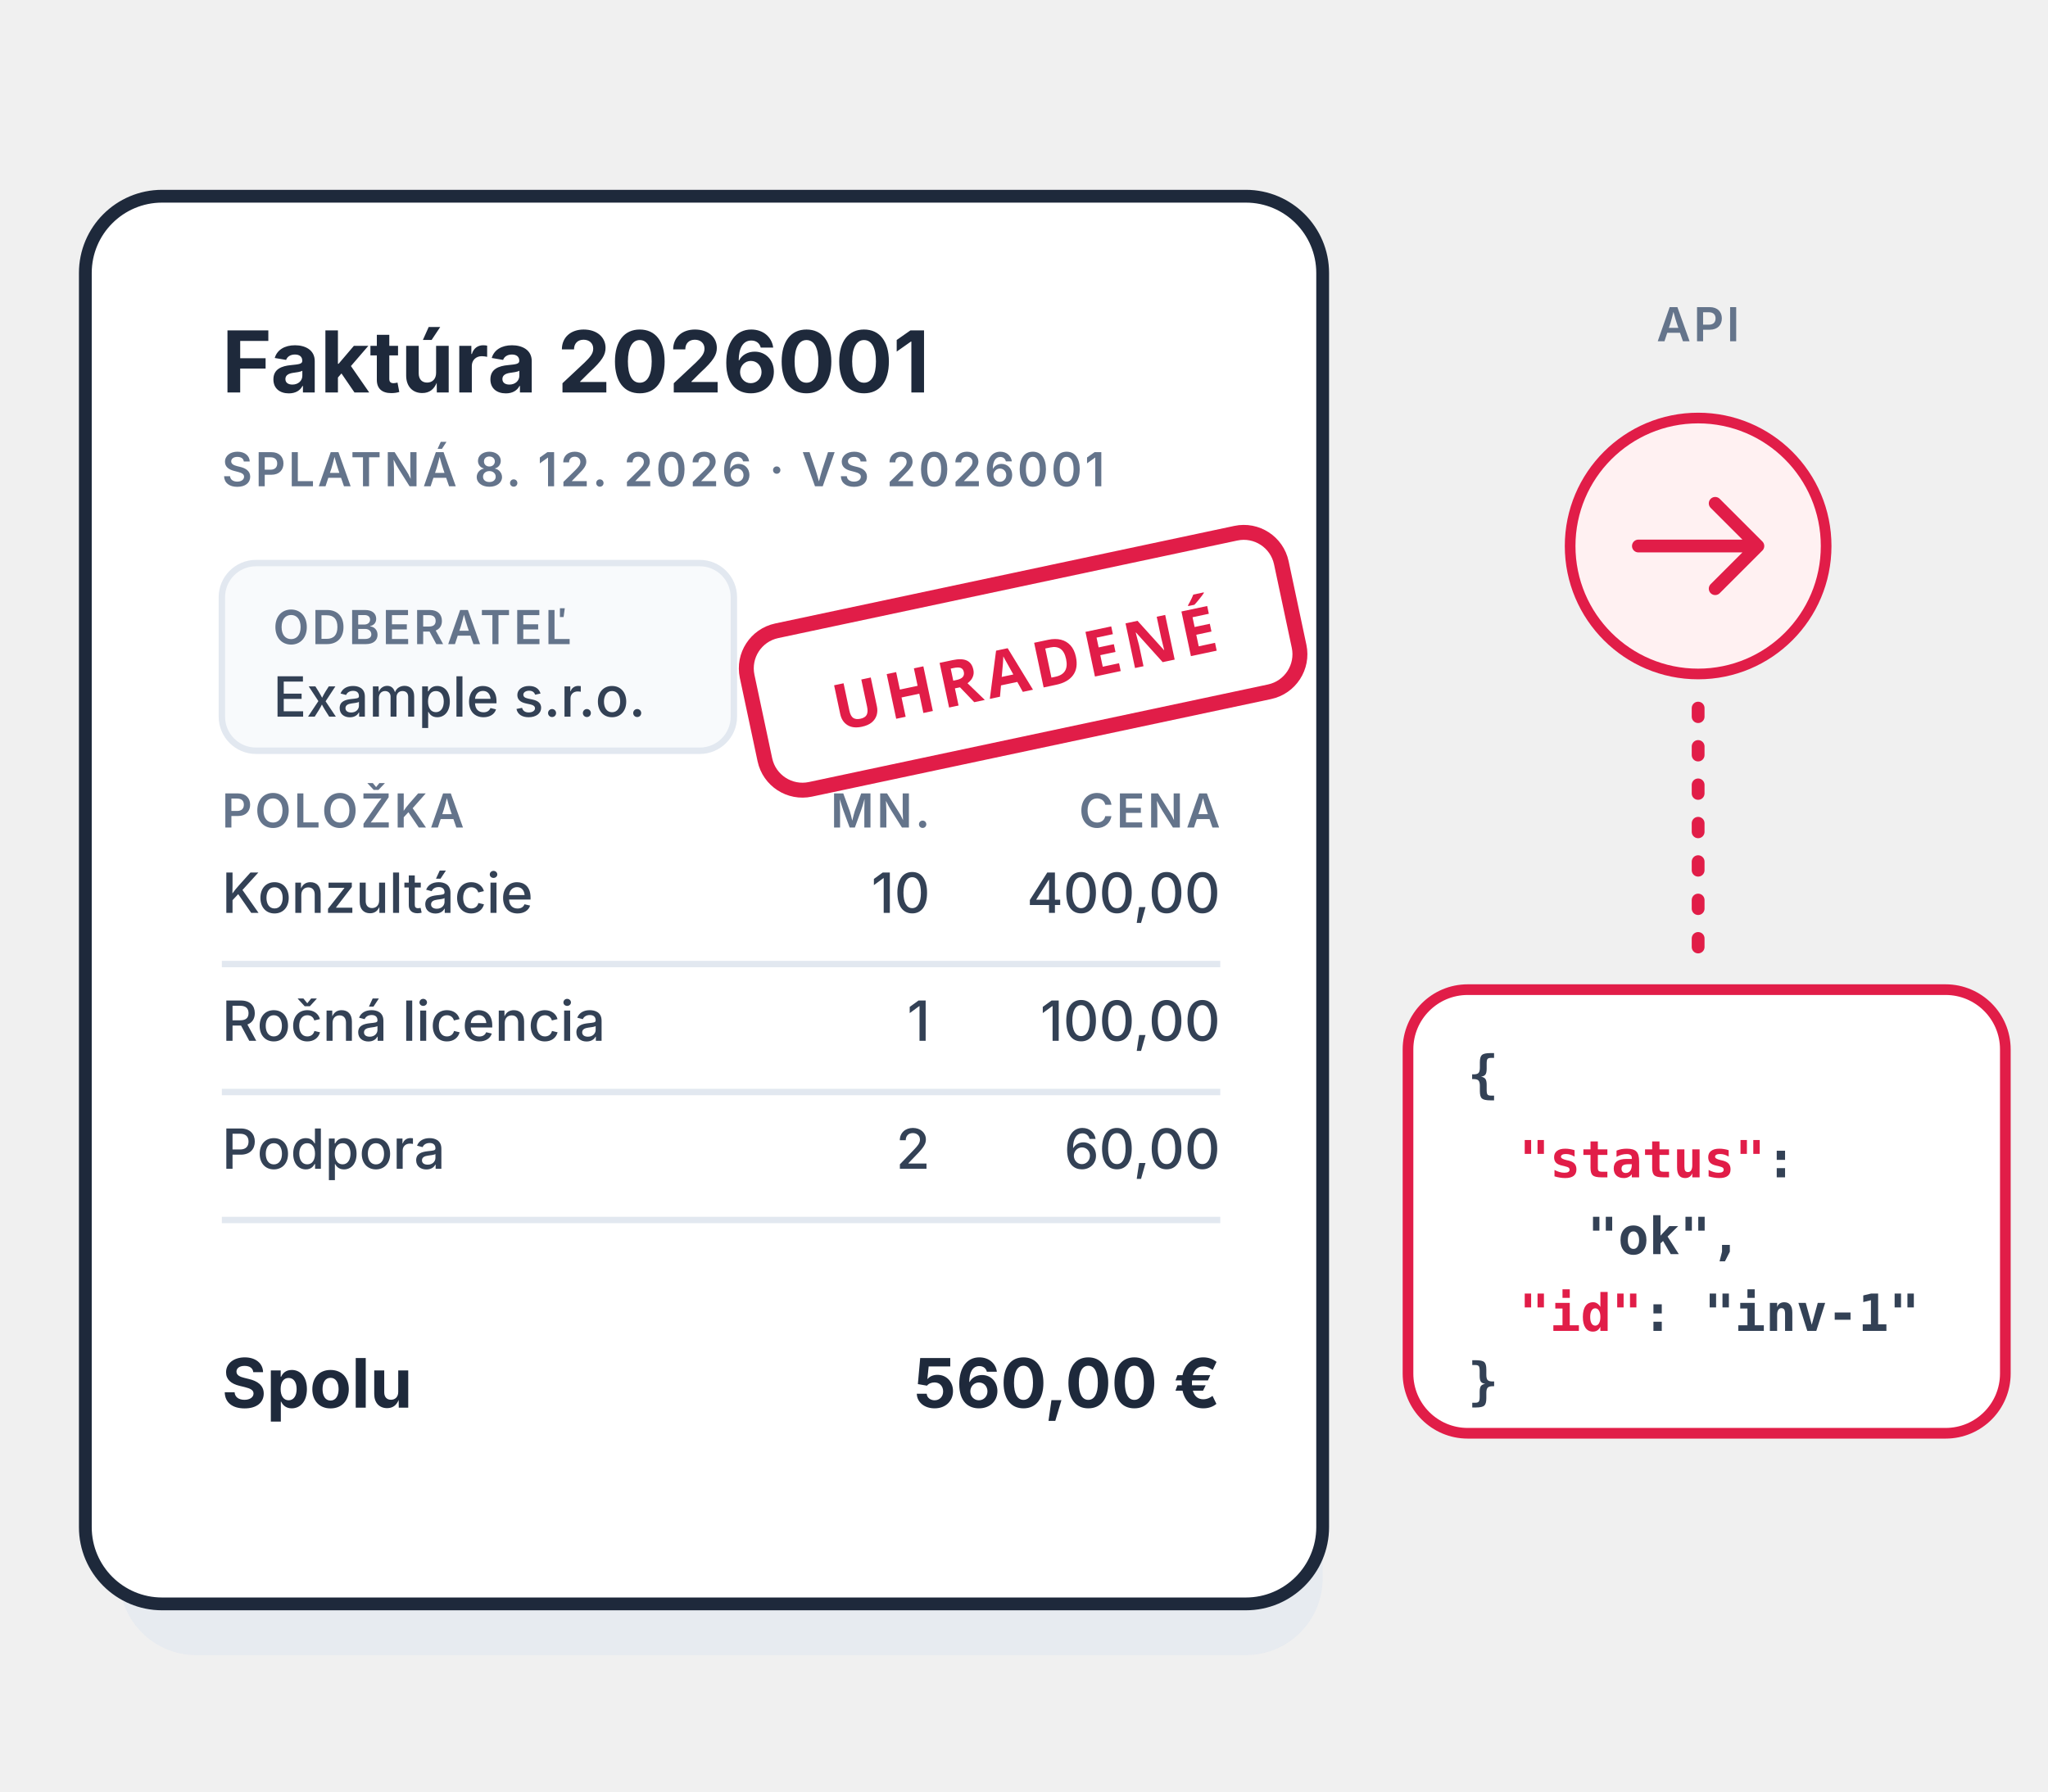
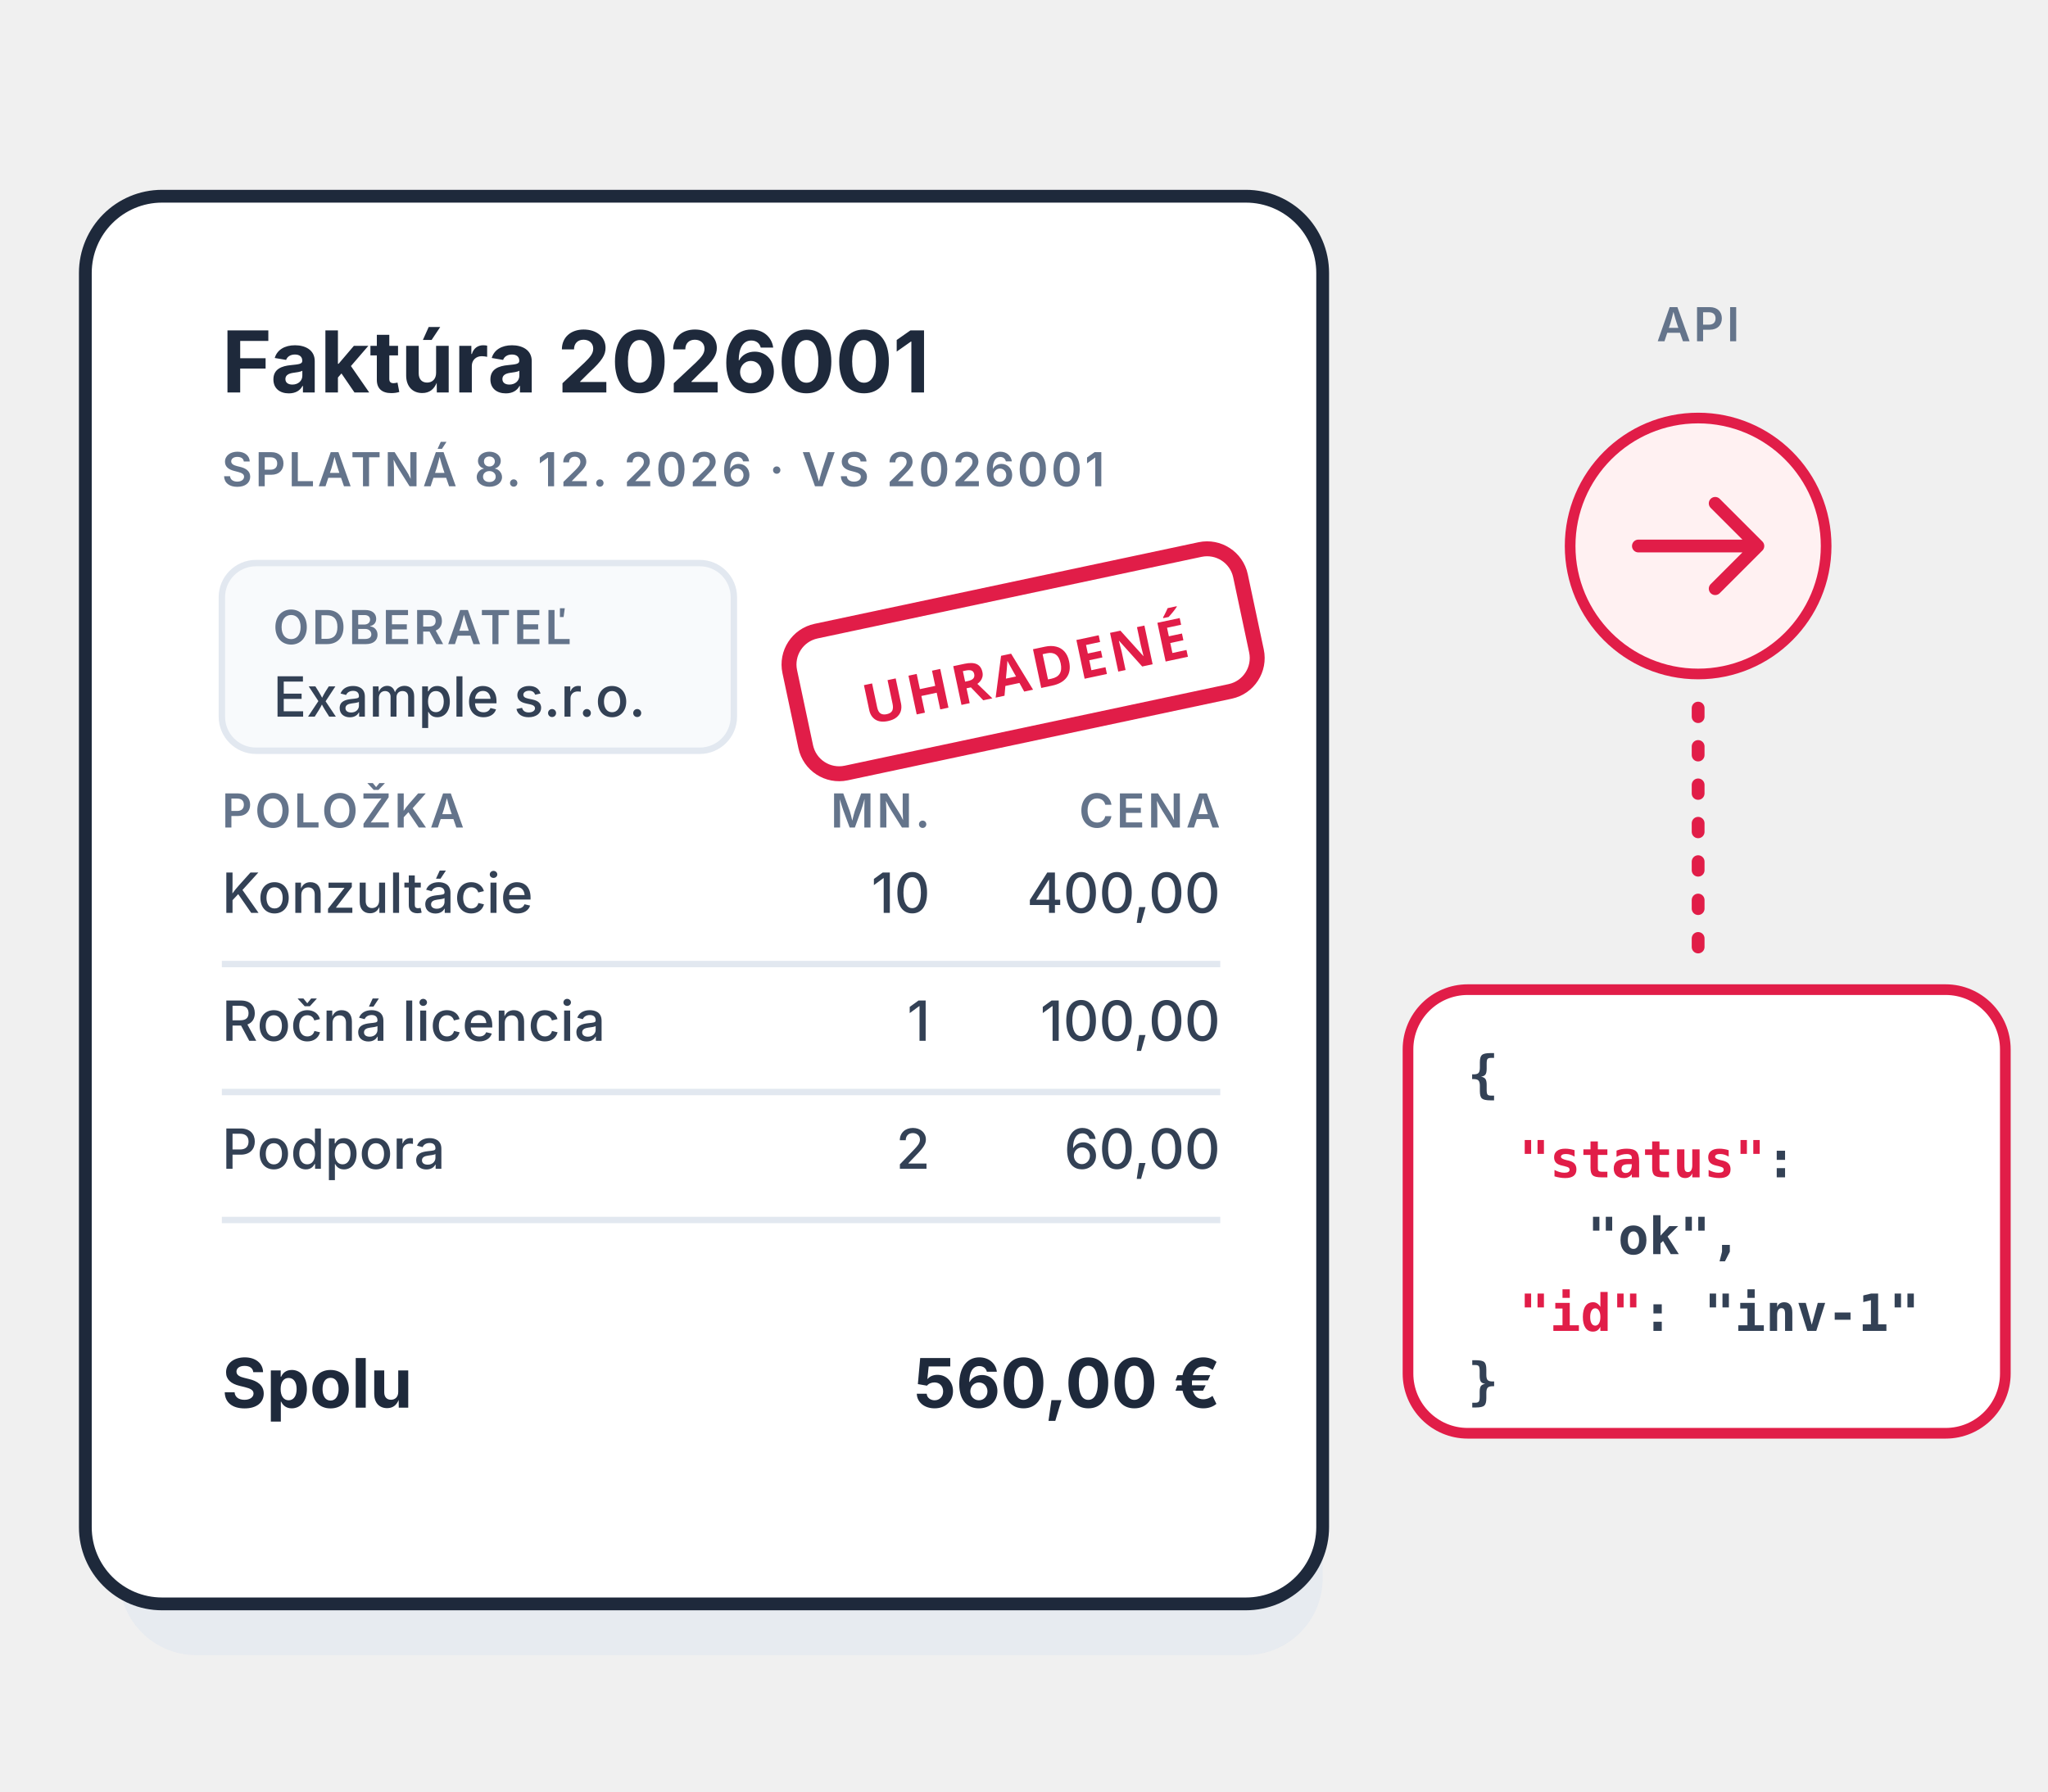
<svg xmlns="http://www.w3.org/2000/svg" viewBox="0 0 480 420" width="480" height="420" role="img" aria-label="Faktúra s tromi položkami a pečiatkou UHRADENÉ, odoslaná ako JSON do fakturačného API, ktoré odpovie stavom ok">
  <style>
    .t { font: 500 13px ui-sans-serif, system-ui, -apple-system, 'Segoe UI', sans-serif; fill: #334155; }
    .h { font: 700 20px ui-sans-serif, system-ui, -apple-system, 'Segoe UI', sans-serif; fill: #1e293b; }
    .s { font: 600 11px ui-sans-serif, system-ui, -apple-system, 'Segoe UI', sans-serif; fill: #64748b; letter-spacing: .06em; }
    .m { font: 600 12px ui-monospace, SFMono-Regular, Menlo, Consolas, monospace; fill: #334155; }
    .k { font: 600 12px ui-monospace, SFMono-Regular, Menlo, Consolas, monospace; fill: #e11d48; }
  </style>
  <g transform="translate(-44 0)">
    <rect x="72" y="58" width="282" height="330" rx="18" fill="#e2e8f0" opacity=".7" />
    <rect x="64" y="46" width="290" height="330" rx="18" fill="#ffffff" stroke="#1e293b" stroke-width="3" />
    <text x="96" y="92" class="h">Faktúra 2026001</text>
    <text x="96" y="114" class="s">SPLATNÁ 8. 12. 2026 · VS 2026001</text>
    <rect x="96" y="132" width="120" height="44" rx="8" fill="#f8fafc" stroke="#e2e8f0" stroke-width="1.5" />
    <text x="108" y="151" class="s">ODBERATEĽ</text>
    <text x="108" y="168" class="t">Example s.r.o.</text>
    <text x="96" y="194" class="s">POLOŽKA</text>
    <text x="262" y="194" class="s" text-anchor="end">MN.</text>
    <text x="330" y="194" class="s" text-anchor="end">CENA</text>
    <text x="96" y="214" class="t">Konzultácie</text>
    <text x="262" y="214" class="t" text-anchor="end">10</text>
    <text x="330" y="214" class="t" text-anchor="end">400,00</text>
    <path d="M96 226h234" stroke="#e2e8f0" stroke-width="1.5" />
    <text x="96" y="244" class="t">Ročná licencia</text>
    <text x="262" y="244" class="t" text-anchor="end">1</text>
    <text x="330" y="244" class="t" text-anchor="end">100,00</text>
    <path d="M96 256h234" stroke="#e2e8f0" stroke-width="1.5" />
    <text x="96" y="274" class="t">Podpora</text>
    <text x="262" y="274" class="t" text-anchor="end">2</text>
    <text x="330" y="274" class="t" text-anchor="end">60,00</text>
    <path d="M96 286h234" stroke="#e2e8f0" stroke-width="1.5" />
    <text x="96" y="330" class="h" style="font-size:16px">Spolu</text>
    <text x="330" y="330" class="h" style="font-size:16px" text-anchor="end">560,00 €</text>
    <g transform="rotate(-12 284 156)">
-       <rect x="220" y="136" width="128" height="38" rx="9" fill="none" stroke="#e11d48" stroke-width="3.5" />
-       <text x="284" y="162" text-anchor="middle" style="font: 800 15px ui-sans-serif, system-ui, sans-serif; letter-spacing: .08em; fill: #e11d48">UHRADENÉ</text>
+       <rect x="230" y="138" width="108" height="34" rx="8" fill="none" stroke="#e11d48" stroke-width="3.5" />
+       <text x="284" y="162" text-anchor="middle" style="font: 800 13px ui-sans-serif, system-ui, sans-serif; letter-spacing: .06em; fill: #e11d48">UHRADENÉ</text>
    </g>
  </g>
  <rect x="330" y="232" width="140" height="104" rx="14" fill="#ffffff" stroke="#e11d48" stroke-width="2.5" />
  <text x="344" y="256" class="m">{</text>
  <text x="356" y="276" class="k">"status"<tspan class="m">:</tspan>
  </text>
  <text x="372" y="294" class="m">"ok",</text>
  <text x="356" y="312" class="k">"id"<tspan class="m">: "inv-1"</tspan>
  </text>
  <text x="344" y="328" class="m">}</text>
  <path d="M398 222v-60" stroke="#e11d48" stroke-width="3" stroke-linecap="round" stroke-dasharray="2 7" />
  <circle cx="398" cy="128" r="30" fill="#fff1f2" stroke="#e11d48" stroke-width="2.5" />
  <path d="M384 128h28M402 118l10 10-10 10" fill="none" stroke="#e11d48" stroke-width="3" stroke-linecap="round" stroke-linejoin="round" />
  <text x="398" y="80" class="s" text-anchor="middle">API</text>
</svg>
